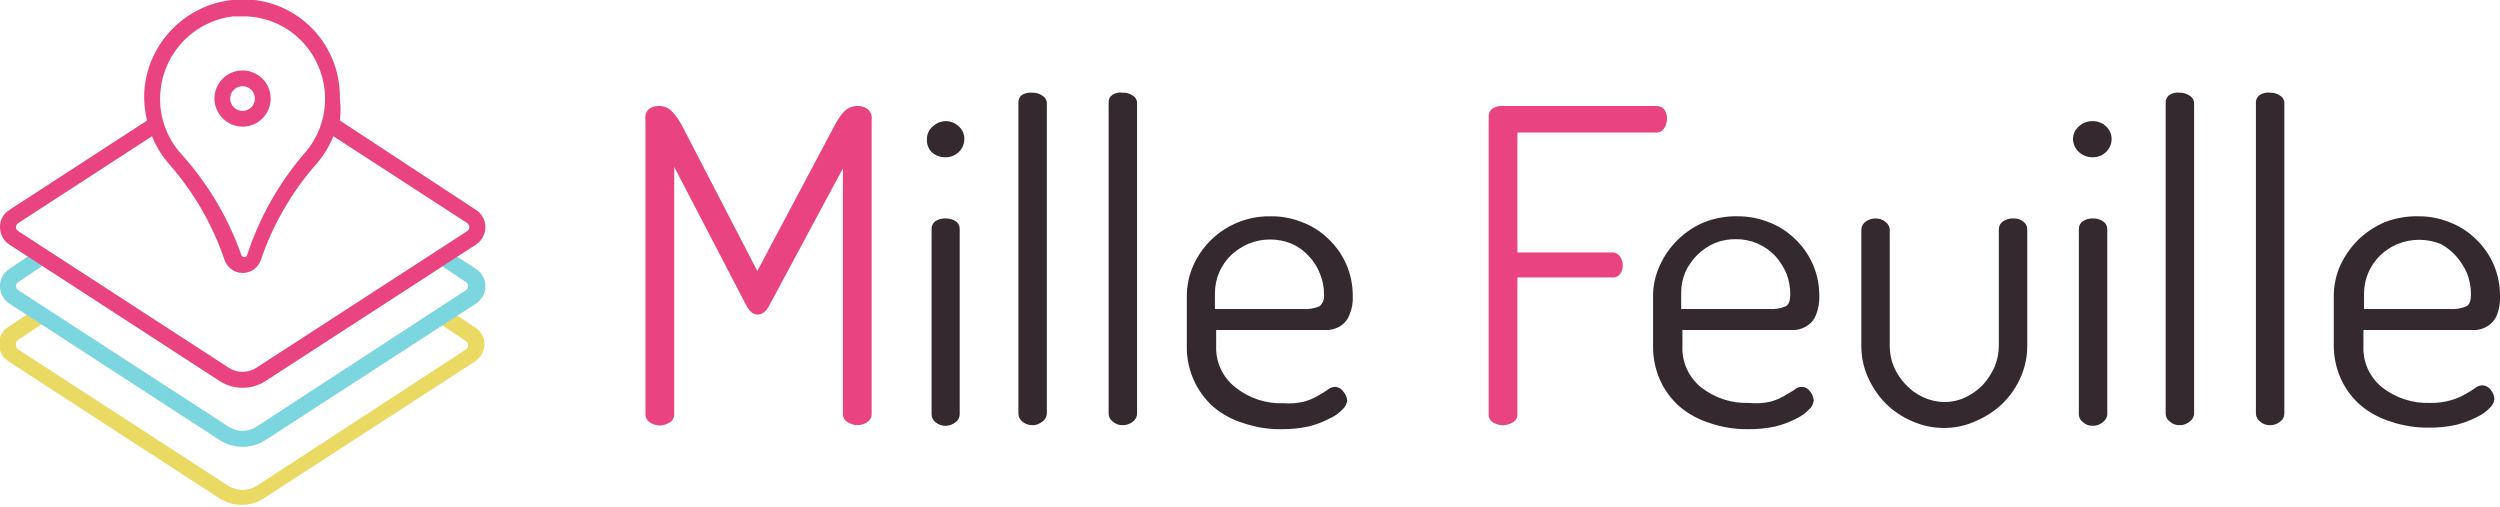
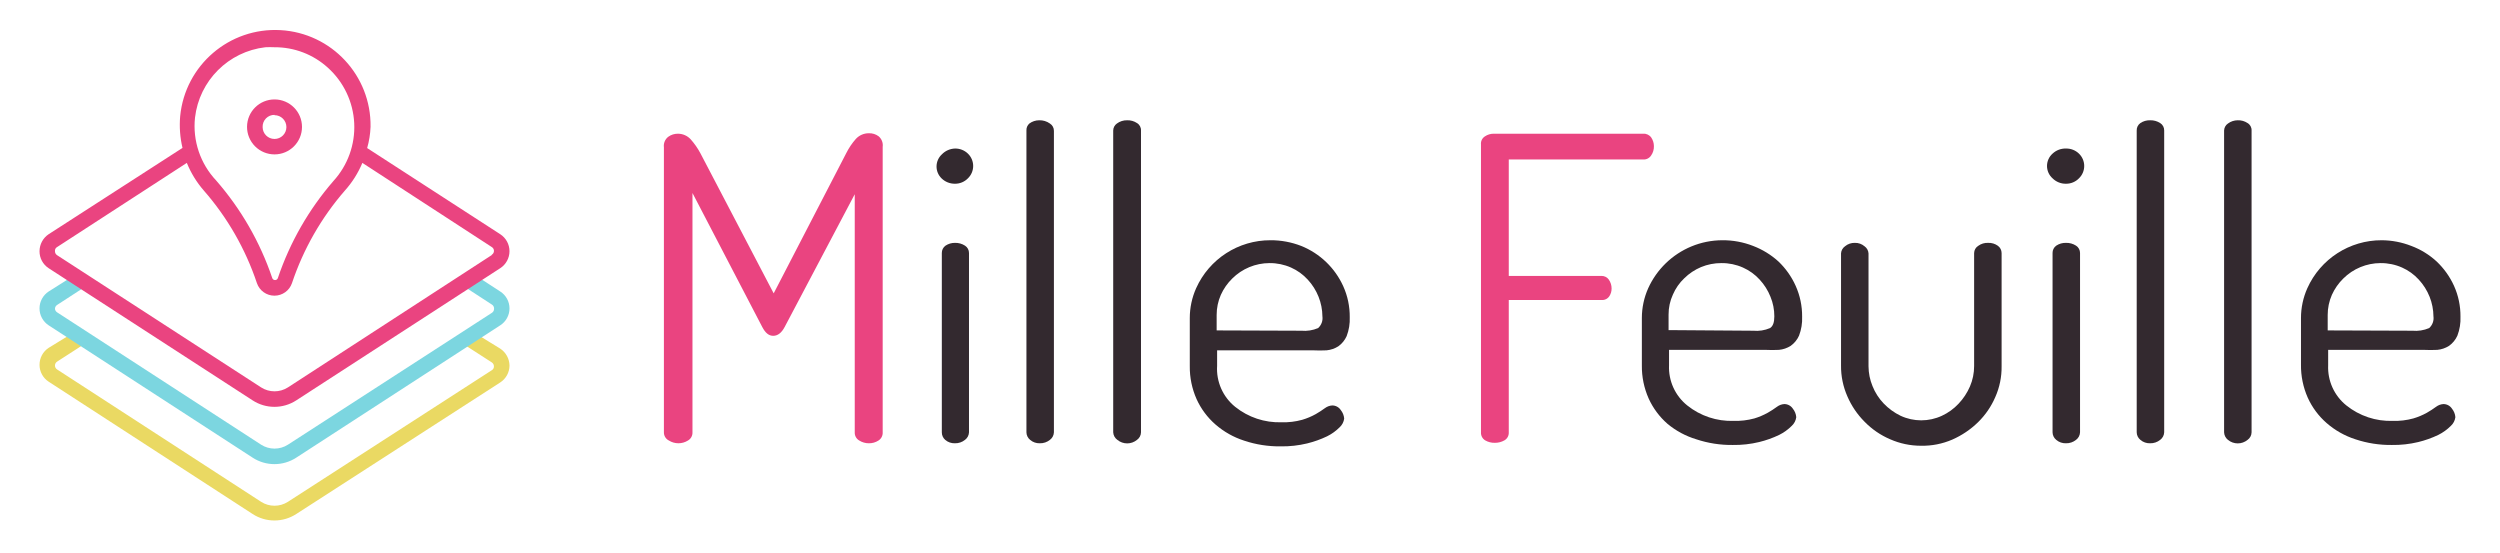
- <svg xmlns="http://www.w3.org/2000/svg" viewBox="0 0 80.91 16.38">
+ <svg xmlns="http://www.w3.org/2000/svg" viewBox="0 0 161.92 35.78">
  <defs>
-     <style>.cls-1{fill:#ea4480;}.cls-2{fill:#33292f;}.cls-3{fill:#ead963;}.cls-4{fill:#7cd6e0;}</style>
+     <style>.cls-1{fill:#ea4480;}.cls-2{fill:#33292f;}.cls-3{fill:#ead963;}.cls-4{fill:#7cd6e0;}.cls-5{fill:none;}</style>
  </defs>
  <g id="レイヤー_2" data-name="レイヤー 2">
    <g id="レイヤー_1-2" data-name="レイヤー 1">
-       <path class="cls-1" d="M24.9,9.88c-.1.2-.23.3-.38.3s-.26-.1-.37-.3L21.82,5.4v8a.31.31,0,0,1-.14.27.63.63,0,0,1-.32.1.61.61,0,0,1-.33-.1.31.31,0,0,1-.14-.27V3.88A.4.4,0,0,1,21,3.53a.54.54,0,0,1,.33-.1.56.56,0,0,1,.43.19,2.07,2.07,0,0,1,.32.46l2.43,4.69L27,4.08a2.05,2.05,0,0,1,.31-.46.58.58,0,0,1,.44-.19.52.52,0,0,1,.33.1.39.39,0,0,1,.13.35v9.51a.31.31,0,0,1-.14.27.58.58,0,0,1-.32.1.6.6,0,0,1-.32-.1.29.29,0,0,1-.15-.27V5.45Z" />
-       <path class="cls-2" d="M30.6,3.92a.61.61,0,0,1,.43.17.54.54,0,0,1,.18.41.58.58,0,0,1-.18.42.61.61,0,0,1-.43.17.64.64,0,0,1-.45-.17A.55.55,0,0,1,30,4.5a.52.52,0,0,1,.19-.41A.64.64,0,0,1,30.6,3.92Zm0,3.15a.58.58,0,0,1,.33.09.29.29,0,0,1,.13.25v6a.31.31,0,0,1-.13.25.51.51,0,0,1-.66,0,.33.33,0,0,1-.12-.25v-6a.3.3,0,0,1,.12-.25A.58.58,0,0,1,30.6,7.07Z" />
-       <path class="cls-2" d="M33.41,3a.52.52,0,0,1,.33.1.28.28,0,0,1,.14.24V13.39a.33.33,0,0,1-.14.25.51.51,0,0,1-.66,0,.33.33,0,0,1-.12-.25V3.31a.29.29,0,0,1,.12-.24A.52.52,0,0,1,33.41,3Z" />
-       <path class="cls-2" d="M36.33,3a.53.53,0,0,1,.34.1.27.27,0,0,1,.13.24V13.39a.31.31,0,0,1-.13.25.49.49,0,0,1-.34.12.44.44,0,0,1-.32-.12.31.31,0,0,1-.13-.25V3.31A.27.27,0,0,1,36,3.07.47.47,0,0,1,36.33,3Z" />
-       <path class="cls-2" d="M41.14,7a2.62,2.62,0,0,1,1,.19,2.45,2.45,0,0,1,.84.53,2.51,2.51,0,0,1,.8,1.85,1.37,1.37,0,0,1-.11.63.73.73,0,0,1-.27.34.87.87,0,0,1-.4.14l-.45,0H39.36v.52A1.62,1.62,0,0,0,40,12.55a2.34,2.34,0,0,0,1.54.5A2.22,2.22,0,0,0,42.2,13a1.9,1.9,0,0,0,.45-.19,3.54,3.54,0,0,0,.31-.19.4.4,0,0,1,.24-.1.34.34,0,0,1,.28.16.48.48,0,0,1,.12.28.45.45,0,0,1-.15.29,1.35,1.35,0,0,1-.43.3,2.94,2.94,0,0,1-.66.25,3.91,3.91,0,0,1-.88.09,3.63,3.63,0,0,1-1.22-.19,2.77,2.77,0,0,1-1-.54,2.58,2.58,0,0,1-.85-1.95V9.59a2.46,2.46,0,0,1,.21-1A2.69,2.69,0,0,1,41.14,7Zm1,3a1.17,1.17,0,0,0,.57-.09.45.45,0,0,0,.14-.39,1.69,1.69,0,0,0-.13-.66,1.72,1.72,0,0,0-.36-.57,1.69,1.69,0,0,0-.55-.4,1.85,1.85,0,0,0-1.41,0,2,2,0,0,0-.56.37,1.75,1.75,0,0,0-.38.55,1.71,1.71,0,0,0-.14.67V10Z" />
-       <path class="cls-1" d="M48.18,3.78a.3.3,0,0,1,.13-.27.51.51,0,0,1,.29-.08h5a.32.32,0,0,1,.27.12.49.49,0,0,1,.08.29.54.54,0,0,1-.09.31.3.3,0,0,1-.26.14H49.11V8.17h3.07a.3.3,0,0,1,.25.13.51.51,0,0,1,.09.3.5.5,0,0,1-.08.26.29.29,0,0,1-.26.12H49.11V13.4a.29.29,0,0,1-.15.27.62.62,0,0,1-.32.09.57.57,0,0,1-.32-.09.29.29,0,0,1-.14-.27Z" />
-       <path class="cls-2" d="M56.24,7a2.67,2.67,0,0,1,1,.19,2.45,2.45,0,0,1,.84.53,2.51,2.51,0,0,1,.8,1.85,1.52,1.52,0,0,1-.11.63.69.69,0,0,1-.28.34.83.83,0,0,1-.39.14l-.45,0h-3.2v.52a1.62,1.62,0,0,0,.61,1.34,2.36,2.36,0,0,0,1.54.5A2.22,2.22,0,0,0,57.3,13a1.9,1.9,0,0,0,.45-.19l.32-.19a.33.33,0,0,1,.52.06.53.53,0,0,1,.11.28.45.45,0,0,1-.15.29,1.42,1.42,0,0,1-.42.3,3.14,3.14,0,0,1-.66.25,4,4,0,0,1-.89.09,3.67,3.67,0,0,1-1.22-.19,2.82,2.82,0,0,1-1-.54,2.52,2.52,0,0,1-.63-.85,2.64,2.64,0,0,1-.23-1.1V9.59a2.31,2.31,0,0,1,.22-1,2.65,2.65,0,0,1,.58-.83,2.69,2.69,0,0,1,.86-.57A2.83,2.83,0,0,1,56.24,7Zm1,3a1.15,1.15,0,0,0,.56-.09c.1-.06.14-.19.14-.39a1.88,1.88,0,0,0-.12-.66,2.12,2.12,0,0,0-.36-.57,1.73,1.73,0,0,0-1.28-.55,1.77,1.77,0,0,0-.69.13,1.9,1.9,0,0,0-.55.37,2,2,0,0,0-.39.55,1.71,1.71,0,0,0-.14.67V10Z" />
-       <path class="cls-2" d="M62.88,13.85a2.49,2.49,0,0,1-1-.22,2.72,2.72,0,0,1-.86-.58,2.88,2.88,0,0,1-.57-.85,2.46,2.46,0,0,1-.21-1V7.42a.32.32,0,0,1,.13-.24.53.53,0,0,1,.34-.11.49.49,0,0,1,.31.11.34.34,0,0,1,.14.24V11.2a1.69,1.69,0,0,0,.13.66,1.88,1.88,0,0,0,.38.58,1.76,1.76,0,0,0,.56.41,1.66,1.66,0,0,0,.69.16,1.58,1.58,0,0,0,.69-.15,2,2,0,0,0,.56-.4,2.24,2.24,0,0,0,.38-.58,1.8,1.8,0,0,0,.14-.68V7.41a.3.3,0,0,1,.13-.24.53.53,0,0,1,.34-.1.47.47,0,0,1,.32.1.3.3,0,0,1,.13.24V11.2a2.47,2.47,0,0,1-.21,1,2.67,2.67,0,0,1-.58.85,2.81,2.81,0,0,1-.86.57A2.43,2.43,0,0,1,62.88,13.85Z" />
-       <path class="cls-2" d="M67.73,3.92a.61.61,0,0,1,.43.17.54.54,0,0,1,.18.41.58.58,0,0,1-.18.42.61.61,0,0,1-.43.17.64.64,0,0,1-.45-.17.59.59,0,0,1-.19-.42.55.55,0,0,1,.19-.41A.64.64,0,0,1,67.73,3.92Zm0,3.15a.58.58,0,0,1,.33.09.3.3,0,0,1,.14.25v6a.33.33,0,0,1-.14.25.48.48,0,0,1-.33.12.44.44,0,0,1-.32-.12.31.31,0,0,1-.13-.25v-6a.29.29,0,0,1,.13-.25A.53.53,0,0,1,67.73,7.07Z" />
-       <path class="cls-2" d="M70.54,3a.52.52,0,0,1,.33.1.28.28,0,0,1,.14.24V13.39a.33.33,0,0,1-.14.25.48.48,0,0,1-.33.12.44.44,0,0,1-.32-.12.31.31,0,0,1-.13-.25V3.31a.27.27,0,0,1,.13-.24A.47.47,0,0,1,70.54,3Z" />
-       <path class="cls-2" d="M73.47,3a.52.52,0,0,1,.33.1.27.27,0,0,1,.13.24V13.39a.31.31,0,0,1-.13.25.48.48,0,0,1-.33.12.46.46,0,0,1-.33-.12.34.34,0,0,1-.13-.25V3.31a.29.29,0,0,1,.13-.24A.5.5,0,0,1,73.47,3Z" />
-       <path class="cls-2" d="M78.27,7a2.62,2.62,0,0,1,1,.19,2.45,2.45,0,0,1,.84.53,2.51,2.51,0,0,1,.8,1.85,1.53,1.53,0,0,1-.1.63.75.75,0,0,1-.28.34.83.83,0,0,1-.39.14l-.46,0H76.49v.52a1.62,1.62,0,0,0,.61,1.34,2.36,2.36,0,0,0,1.54.5,2.22,2.22,0,0,0,.69-.09,1.9,1.9,0,0,0,.45-.19,3.54,3.54,0,0,0,.31-.19.4.4,0,0,1,.24-.1.36.36,0,0,1,.29.16.53.53,0,0,1,.11.28.45.45,0,0,1-.15.29,1.42,1.42,0,0,1-.42.3,3.24,3.24,0,0,1-.67.25,3.91,3.91,0,0,1-.88.09,3.67,3.67,0,0,1-1.22-.19,2.82,2.82,0,0,1-1-.54,2.52,2.52,0,0,1-.63-.85,2.64,2.64,0,0,1-.23-1.1V9.59a2.46,2.46,0,0,1,.21-1,3,3,0,0,1,.58-.83,2.93,2.93,0,0,1,.86-.57A2.84,2.84,0,0,1,78.27,7Zm1,3a1.15,1.15,0,0,0,.56-.09c.1-.06.14-.19.14-.39a1.88,1.88,0,0,0-.12-.66,2.12,2.12,0,0,0-.36-.57A1.85,1.85,0,0,0,79,7.9a1.85,1.85,0,0,0-1.41,0,1.76,1.76,0,0,0-.94.92,1.71,1.71,0,0,0-.14.67V10Z" />
-       <path class="cls-3" d="M15.4,10.61l-.84-.55-.48.31,1,.67a.17.17,0,0,1,.07.13.17.17,0,0,1-.07.14L8.3,15.73a.86.86,0,0,1-.9,0L.59,11.31a.16.16,0,0,1-.07-.14A.15.15,0,0,1,.59,11l1-.67-.47-.31-.84.55a.64.64,0,0,0-.31.56.67.67,0,0,0,.31.57l6.81,4.42a1.36,1.36,0,0,0,.73.22,1.33,1.33,0,0,0,.73-.22l6.82-4.42a.69.69,0,0,0,.31-.57A.66.66,0,0,0,15.4,10.61Z" />
-       <path class="cls-4" d="M15.4,8.7l-.84-.55-.48.31,1,.67a.17.17,0,0,1,.07.13.16.16,0,0,1-.07.13L8.3,13.81a.82.82,0,0,1-.9,0L.59,9.39a.14.14,0,0,1-.07-.13.15.15,0,0,1,.07-.13l1-.67-.47-.31L.31,8.7A.64.64,0,0,0,0,9.26a.67.67,0,0,0,.31.57l6.81,4.42a1.35,1.35,0,0,0,.73.21,1.32,1.32,0,0,0,.73-.21L15.4,9.83a.69.69,0,0,0,.31-.57A.66.66,0,0,0,15.4,8.7Z" />
-       <path class="cls-1" d="M15.4,6.79,11,3.9A2.82,2.82,0,0,0,11,3.19,3.16,3.16,0,0,0,10,.82,3.12,3.12,0,0,0,7.5,0,3.2,3.2,0,0,0,4.68,2.83,3.19,3.19,0,0,0,4.76,3.9L.31,6.79A.64.64,0,0,0,0,7.35a.67.67,0,0,0,.31.57l6.81,4.42a1.35,1.35,0,0,0,.73.21,1.32,1.32,0,0,0,.73-.21L15.4,7.92a.69.69,0,0,0,.31-.57A.66.66,0,0,0,15.4,6.79ZM5.2,2.89A2.68,2.68,0,0,1,7.55.53h.31a2.62,2.62,0,0,1,1.78.68,2.69,2.69,0,0,1,.88,2A2.65,2.65,0,0,1,9.82,5,9.63,9.63,0,0,0,8,8.25a.09.09,0,0,1-.1.07.09.09,0,0,1-.09-.07A9.65,9.65,0,0,0,5.88,5,2.65,2.65,0,0,1,5.2,2.89Zm9.92,4.59L8.3,11.9a.82.82,0,0,1-.9,0L.59,7.48a.14.14,0,0,1-.07-.13.15.15,0,0,1,.07-.13L4.92,4.41a3.14,3.14,0,0,0,.57.92A9.18,9.18,0,0,1,7.27,8.42a.62.62,0,0,0,1.17,0,9.18,9.18,0,0,1,1.77-3.08,3.22,3.22,0,0,0,.58-.93l4.33,2.81a.17.17,0,0,1,.07.13A.16.16,0,0,1,15.12,7.48Z" />
-       <path class="cls-1" d="M7.85,4.1a.91.91,0,1,0-.91-.91A.92.92,0,0,0,7.85,4.1Zm0-1.31a.4.4,0,0,1,0,.8.4.4,0,0,1,0-.8Z" />
+       <path class="cls-1" d="M50.82,21.18c-.2.38-.45.57-.74.57s-.51-.19-.71-.57L44.85,12.5V28a.58.58,0,0,1-.29.53,1.16,1.16,0,0,1-1.24,0A.58.58,0,0,1,43,28V9.54a.74.74,0,0,1,.28-.68,1.05,1.05,0,0,1,.63-.2,1.12,1.12,0,0,1,.83.37,4.66,4.66,0,0,1,.62.89L50.11,19l4.71-9.1A4.23,4.23,0,0,1,55.43,9a1.13,1.13,0,0,1,.84-.37,1,1,0,0,1,.64.2.76.76,0,0,1,.26.68V28a.59.59,0,0,1-.27.53,1.11,1.11,0,0,1-.63.18,1.15,1.15,0,0,1-.62-.18.58.58,0,0,1-.29-.53V12.58Z" />
+       <path class="cls-2" d="M61.85,9.62a1.17,1.17,0,0,1,.84.33,1.11,1.11,0,0,1,0,1.6,1.15,1.15,0,0,1-.84.35,1.22,1.22,0,0,1-.87-.35A1.07,1.07,0,0,1,61,10,1.24,1.24,0,0,1,61.85,9.62Zm0,6.11a1.13,1.13,0,0,1,.65.18.56.56,0,0,1,.26.48V28a.64.64,0,0,1-.26.49,1,1,0,0,1-.65.22.91.91,0,0,1-.63-.22A.64.64,0,0,1,61,28V16.39a.57.57,0,0,1,.24-.48A1.07,1.07,0,0,1,61.85,15.73Z" />
+       <path class="cls-2" d="M67.3,7.79A1.13,1.13,0,0,1,68,8a.55.55,0,0,1,.26.48V28a.64.64,0,0,1-.26.49,1,1,0,0,1-.65.22.91.91,0,0,1-.63-.22.64.64,0,0,1-.24-.49V8.45A.56.56,0,0,1,66.67,8,1.07,1.07,0,0,1,67.3,7.79Z" />
+       <path class="cls-2" d="M73,7.79a1.08,1.08,0,0,1,.64.18.53.53,0,0,1,.26.48V28a.61.61,0,0,1-.26.49,1,1,0,0,1-1.27,0A.64.64,0,0,1,72.1,28V8.45A.56.56,0,0,1,72.34,8,1.07,1.07,0,0,1,73,7.79Z" />
+       <path class="cls-2" d="M82.28,15.56a5.4,5.4,0,0,1,2,.37A5.06,5.06,0,0,1,87,18.54a4.76,4.76,0,0,1,.42,2,3.08,3.08,0,0,1-.2,1.23,1.63,1.63,0,0,1-.54.66,1.72,1.72,0,0,1-.76.26,8.77,8.77,0,0,1-.88,0H78.83v1A3.16,3.16,0,0,0,80,26.35a4.56,4.56,0,0,0,3,1,4.5,4.5,0,0,0,1.34-.16,4.31,4.31,0,0,0,.88-.37,6.32,6.32,0,0,0,.6-.39.87.87,0,0,1,.47-.17.66.66,0,0,1,.55.3,1,1,0,0,1,.22.55.92.92,0,0,1-.29.56,3.1,3.1,0,0,1-.82.59,6.63,6.63,0,0,1-1.29.46,6.83,6.83,0,0,1-1.71.19,7.18,7.18,0,0,1-2.37-.37,5.3,5.3,0,0,1-1.86-1.05,4.82,4.82,0,0,1-1.22-1.64,5.12,5.12,0,0,1-.44-2.14V20.6a4.74,4.74,0,0,1,.41-1.93,5.26,5.26,0,0,1,4.82-3.11Zm2,5.86a2.24,2.24,0,0,0,1.09-.17.86.86,0,0,0,.28-.76,3.5,3.5,0,0,0-.25-1.27,3.59,3.59,0,0,0-.7-1.11,3.25,3.25,0,0,0-1.08-.78,3.37,3.37,0,0,0-1.4-.29,3.43,3.43,0,0,0-2.41,1,3.48,3.48,0,0,0-.74,1.06,3.22,3.22,0,0,0-.27,1.3v1Z" />
+       <path class="cls-1" d="M95.92,9.35a.55.55,0,0,1,.26-.52,1,1,0,0,1,.56-.17h9.69a.59.59,0,0,1,.52.25,1,1,0,0,1,.17.55,1,1,0,0,1-.18.61.57.57,0,0,1-.51.26H97.72v7.54h6a.57.57,0,0,1,.48.24,1,1,0,0,1,.18.58.89.89,0,0,1-.15.5.55.55,0,0,1-.51.24h-6V28a.56.56,0,0,1-.28.52,1.22,1.22,0,0,1-.62.16,1.18,1.18,0,0,1-.63-.16.57.57,0,0,1-.27-.52Z" />
+       <path class="cls-2" d="M111.55,15.56a5.36,5.36,0,0,1,2,.37,5.19,5.19,0,0,1,1.63,1,5,5,0,0,1,1.12,1.58,4.76,4.76,0,0,1,.42,2,3.08,3.08,0,0,1-.2,1.23,1.63,1.63,0,0,1-.54.66,1.72,1.72,0,0,1-.76.26,8.77,8.77,0,0,1-.88,0H108.1v1a3.16,3.16,0,0,0,1.18,2.6,4.56,4.56,0,0,0,3,1,4.62,4.62,0,0,0,1.35-.16,4.46,4.46,0,0,0,.87-.37,6.32,6.32,0,0,0,.6-.39.87.87,0,0,1,.47-.17.66.66,0,0,1,.55.3,1,1,0,0,1,.22.55.92.92,0,0,1-.29.56,3.1,3.1,0,0,1-.82.59,6.63,6.63,0,0,1-1.29.46,6.83,6.83,0,0,1-1.71.19,7.18,7.18,0,0,1-2.37-.37A5.3,5.3,0,0,1,108,27.45a4.82,4.82,0,0,1-1.22-1.64,5.12,5.12,0,0,1-.44-2.14V20.6a4.74,4.74,0,0,1,.41-1.93,5.3,5.3,0,0,1,2.8-2.71A5.27,5.27,0,0,1,111.55,15.56Zm2,5.86a2.22,2.22,0,0,0,1.09-.17c.19-.12.28-.37.28-.76a3.3,3.3,0,0,0-.25-1.27,3.59,3.59,0,0,0-.7-1.11,3.25,3.25,0,0,0-1.08-.78,3.34,3.34,0,0,0-1.4-.29,3.41,3.41,0,0,0-1.32.26,3.46,3.46,0,0,0-1.08.72,3.17,3.17,0,0,0-.74,1.06,3.07,3.07,0,0,0-.28,1.3v1Z" />
+       <path class="cls-2" d="M124.42,28.87a4.94,4.94,0,0,1-2-.42,5.12,5.12,0,0,1-1.66-1.14,5.28,5.28,0,0,1-1.11-1.64,4.84,4.84,0,0,1-.41-2V16.41a.61.61,0,0,1,.26-.46.94.94,0,0,1,.64-.22.91.91,0,0,1,.62.22.61.61,0,0,1,.26.46v7.31a3.42,3.42,0,0,0,.26,1.29,3.47,3.47,0,0,0,.72,1.12,3.79,3.79,0,0,0,1.1.8,3.17,3.17,0,0,0,2.67,0,3.47,3.47,0,0,0,1.08-.78,3.83,3.83,0,0,0,.74-1.12,3.32,3.32,0,0,0,.27-1.32V16.39a.56.56,0,0,1,.27-.47,1,1,0,0,1,.64-.19,1,1,0,0,1,.63.19.58.58,0,0,1,.24.47v7.33a4.75,4.75,0,0,1-.41,2,5.1,5.1,0,0,1-1.12,1.63,5.64,5.64,0,0,1-1.66,1.12A4.86,4.86,0,0,1,124.42,28.87Z" />
+       <path class="cls-2" d="M133.81,9.62a1.17,1.17,0,0,1,.84.33,1.11,1.11,0,0,1,0,1.6,1.15,1.15,0,0,1-.84.35,1.2,1.2,0,0,1-.87-.35,1.07,1.07,0,0,1,0-1.6A1.22,1.22,0,0,1,133.81,9.62Zm0,6.11a1.13,1.13,0,0,1,.65.18.56.56,0,0,1,.26.48V28a.64.64,0,0,1-.26.49,1,1,0,0,1-.65.22.91.91,0,0,1-.63-.22.64.64,0,0,1-.24-.49V16.39a.57.57,0,0,1,.24-.48A1.07,1.07,0,0,1,133.81,15.73Z" />
+       <path class="cls-2" d="M139.26,7.79a1.13,1.13,0,0,1,.65.18.55.55,0,0,1,.26.48V28a.64.64,0,0,1-.26.49,1,1,0,0,1-.65.22.91.91,0,0,1-.63-.22.64.64,0,0,1-.24-.49V8.45a.56.56,0,0,1,.24-.48A1.07,1.07,0,0,1,139.26,7.79Z" />
+       <path class="cls-2" d="M144.93,7.79a1.08,1.08,0,0,1,.64.18.53.53,0,0,1,.26.48V28a.61.61,0,0,1-.26.49,1,1,0,0,1-1.27,0,.66.66,0,0,1-.25-.49V8.45A.57.57,0,0,1,144.3,8,1.07,1.07,0,0,1,144.93,7.79Z" />
+       <path class="cls-2" d="M154.24,15.56a5.31,5.31,0,0,1,1.94.37,5,5,0,0,1,1.63,1,5.05,5.05,0,0,1,1.13,1.58,4.76,4.76,0,0,1,.42,2,3.08,3.08,0,0,1-.2,1.23,1.63,1.63,0,0,1-.54.66,1.72,1.72,0,0,1-.76.26,8.77,8.77,0,0,1-.88,0h-6.19v1a3.16,3.16,0,0,0,1.18,2.6,4.56,4.56,0,0,0,3,1,4.5,4.5,0,0,0,1.34-.16,4.31,4.31,0,0,0,.88-.37,6.32,6.32,0,0,0,.6-.39.87.87,0,0,1,.47-.17.66.66,0,0,1,.55.3,1,1,0,0,1,.22.55.92.92,0,0,1-.29.56,3.1,3.1,0,0,1-.82.59,6.63,6.63,0,0,1-1.29.46,6.83,6.83,0,0,1-1.71.19,7.18,7.18,0,0,1-2.37-.37,5.3,5.3,0,0,1-1.86-1.05,4.82,4.82,0,0,1-1.22-1.64,5.12,5.12,0,0,1-.44-2.14V20.6a4.74,4.74,0,0,1,.41-1.93,5.26,5.26,0,0,1,4.82-3.11Zm2,5.86a2.24,2.24,0,0,0,1.09-.17.86.86,0,0,0,.28-.76,3.5,3.5,0,0,0-.25-1.27,3.59,3.59,0,0,0-.7-1.11,3.25,3.25,0,0,0-1.08-.78,3.37,3.37,0,0,0-1.4-.29,3.43,3.43,0,0,0-2.41,1,3.48,3.48,0,0,0-.74,1.06,3.22,3.22,0,0,0-.27,1.3v1Z" />
+       <path class="cls-3" d="M32.4,22.58l-1.63-1-.92.6,2,1.29a.3.3,0,0,1,.14.26.27.27,0,0,1-.14.25L18.65,32.5a1.61,1.61,0,0,1-1.74,0L3.7,23.93a.3.3,0,0,1-.14-.25.3.3,0,0,1,.14-.26l2-1.29-.92-.6-1.63,1a1.31,1.31,0,0,0-.59,1.1,1.3,1.3,0,0,0,.59,1.09l13.21,8.57a2.59,2.59,0,0,0,2.83,0L32.4,24.77a1.31,1.31,0,0,0,.6-1.09A1.34,1.34,0,0,0,32.4,22.58Z" />
+       <path class="cls-4" d="M32.4,18.88l-1.63-1.06-.92.6,2,1.3A.3.3,0,0,1,32,20a.3.3,0,0,1-.14.26L18.65,28.8a1.61,1.61,0,0,1-1.74,0L3.7,20.23A.3.3,0,0,1,3.56,20a.3.3,0,0,1,.14-.25l2-1.3-.92-.6L3.15,18.88a1.31,1.31,0,0,0,0,2.19l13.21,8.57a2.59,2.59,0,0,0,2.83,0L32.4,21.07a1.3,1.3,0,0,0,0-2.19Z" />
+       <path class="cls-1" d="M32.4,15.17,23.78,9.59A5.8,5.8,0,0,0,24,8.21a6.18,6.18,0,0,0-12.33-.69,6.46,6.46,0,0,0,.15,2.06L3.15,15.17a1.33,1.33,0,0,0-.59,1.1,1.3,1.3,0,0,0,.59,1.1l13.21,8.56a2.59,2.59,0,0,0,2.83,0L32.4,17.37a1.31,1.31,0,0,0,0-2.2ZM12.63,7.62a5.19,5.19,0,0,1,4.56-4.56,5.83,5.83,0,0,1,.59,0,5.09,5.09,0,0,1,3.45,1.32,5.18,5.18,0,0,1,.36,7.35A18.74,18.74,0,0,0,18,18a.19.19,0,0,1-.18.14.19.19,0,0,1-.19-.14A18.74,18.74,0,0,0,14,11.69,5.14,5.14,0,0,1,12.63,7.62Zm19.22,8.9-13.2,8.57a1.61,1.61,0,0,1-1.74,0L3.7,16.53a.3.3,0,0,1-.14-.26A.27.27,0,0,1,3.7,16l8.4-5.45a6.4,6.4,0,0,0,1.1,1.79,17.57,17.57,0,0,1,3.44,6,1.2,1.2,0,0,0,2.27,0,17.67,17.67,0,0,1,3.43-6,6.37,6.37,0,0,0,1.13-1.79L31.85,16a.29.29,0,0,1,0,.5Z" />
+       <path class="cls-1" d="M17.78,10A1.78,1.78,0,1,0,16,8.21,1.78,1.78,0,0,0,17.78,10Zm0-2.54a.77.77,0,1,1-.77.77A.76.76,0,0,1,17.78,7.44Z" />
+       <rect class="cls-5" width="161.92" height="35.78" />
    </g>
  </g>
</svg>
